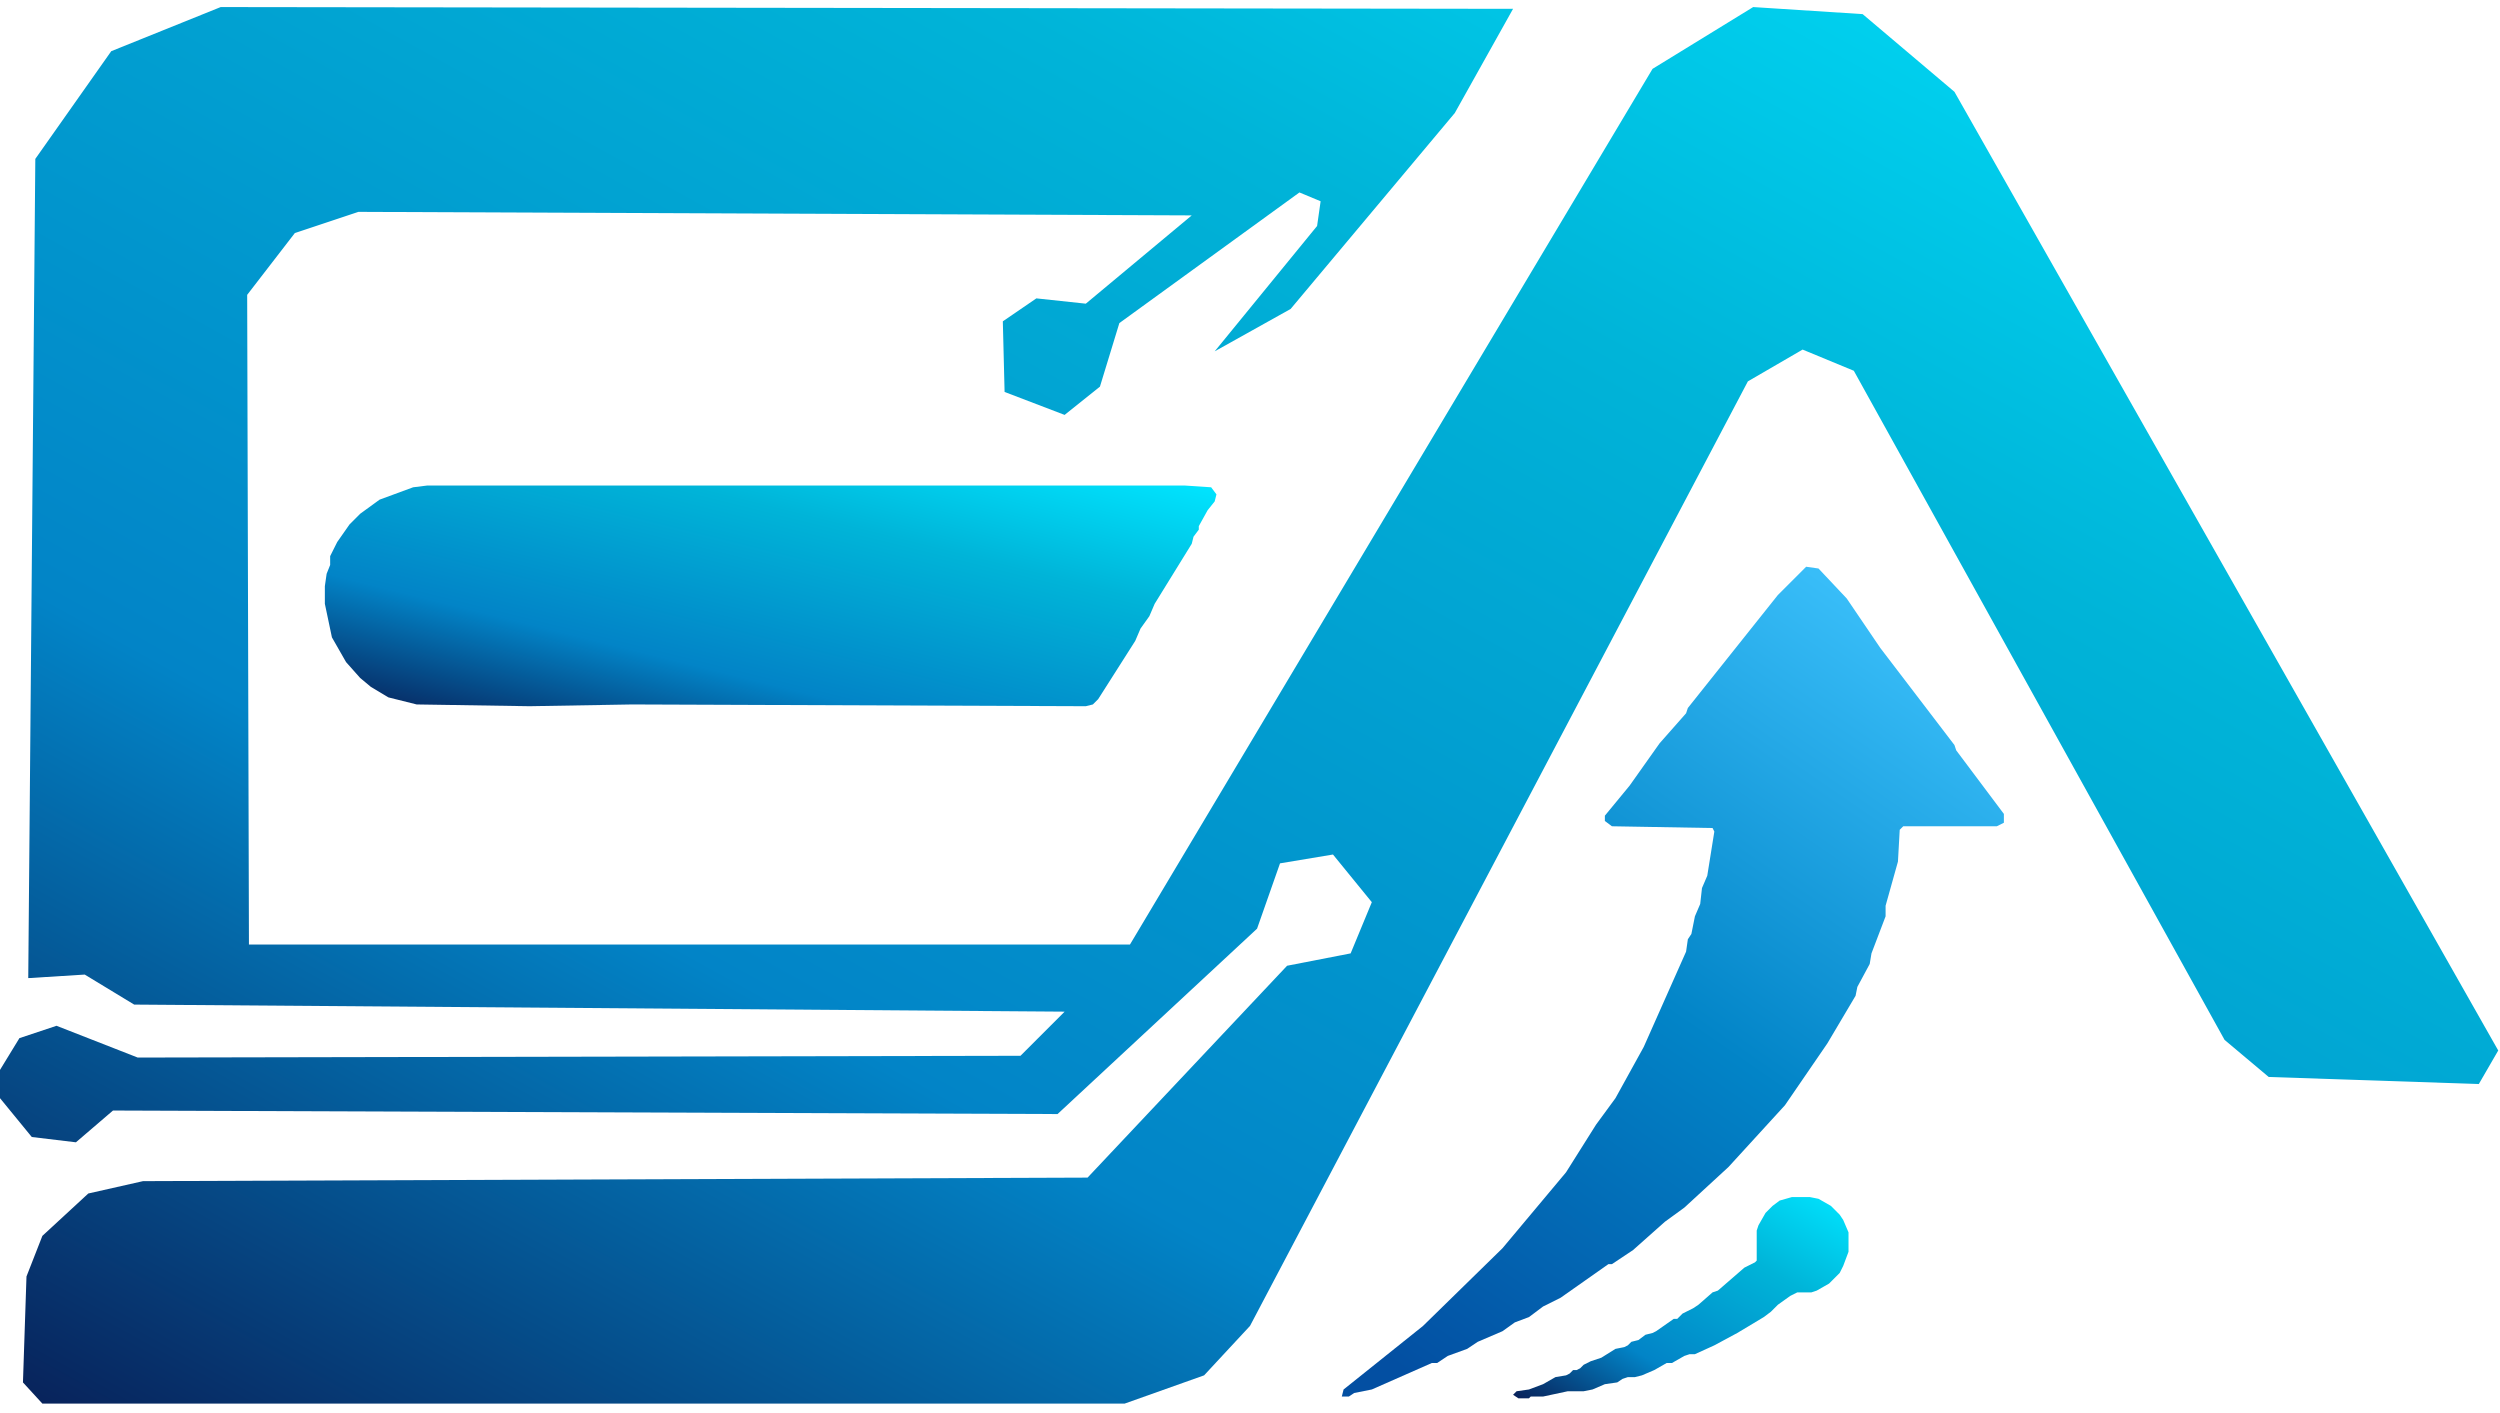
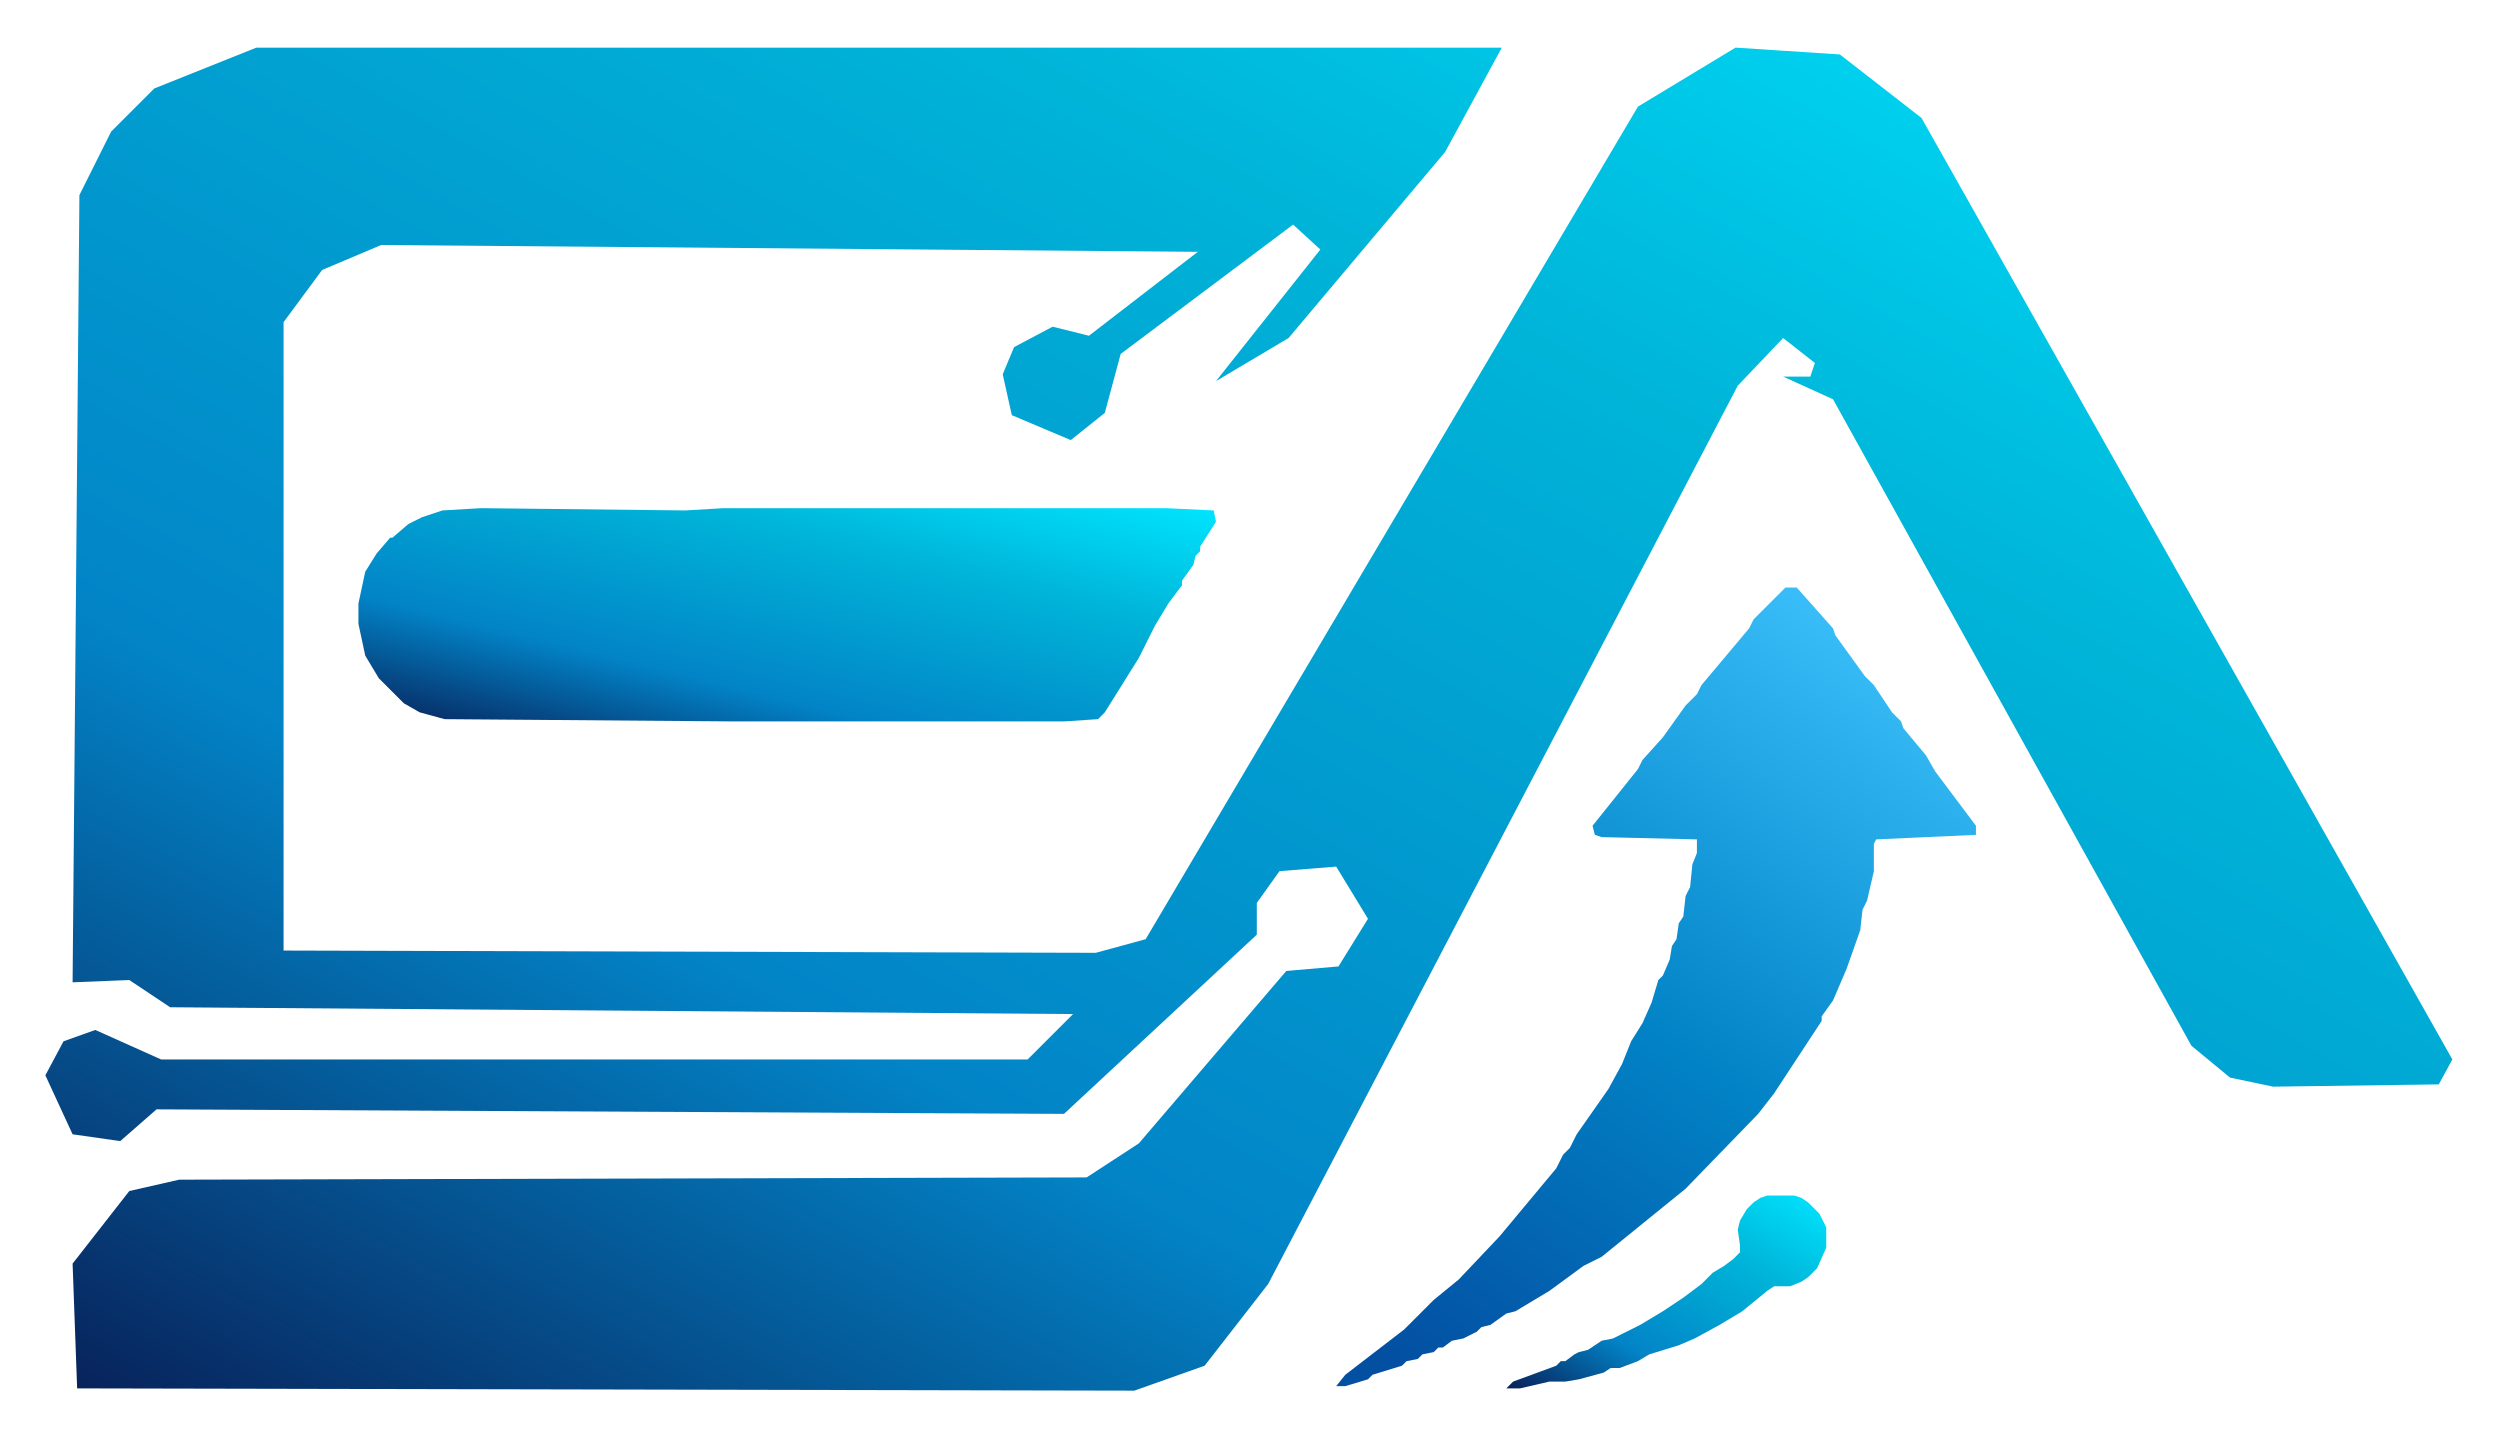
- <svg xmlns="http://www.w3.org/2000/svg" viewBox="0 0 354 200" width="100%" height="100%" fill="none">
+ <svg xmlns="http://www.w3.org/2000/svg" viewBox="0 0 1102 635" width="100%" height="100%" fill="none">
  <defs>
    <linearGradient id="eaLinearGrad" x1="0%" y1="100%" x2="100%" y2="0%">
      <stop offset="0%" stop-color="#082058" />
      <stop offset="30%" stop-color="#0284C7" />
      <stop offset="70%" stop-color="#00B4D8" />
      <stop offset="100%" stop-color="#00E5FF" />
    </linearGradient>
    <linearGradient id="arrowGrad" x1="15%" y1="100%" x2="70%" y2="0%">
      <stop offset="0%" stop-color="#034FA2" />
      <stop offset="50%" stop-color="#0284C7" />
      <stop offset="100%" stop-color="#38BDF8" />
    </linearGradient>
  </defs>
  <g id="ea-monogram-symbol">
-     <path d="M 353.75 148.75 L 276.75 13.00 L 263.75 2.00 L 248.25 1.00 L 234.00 9.75 L 160.00 133.75 L 35.25 133.75 L 35.00 41.75 L 41.75 33.00 L 50.75 30.00 L 168.75 30.50 L 153.75 43.00 L 146.75 42.25 L 142.00 45.50 L 142.25 55.50 L 150.75 58.75 L 155.75 54.75 L 158.50 45.75 L 184.00 27.25 L 187.00 28.50 L 186.50 32.00 L 172.00 49.75 L 182.75 43.75 L 206.00 16.00 L 214.25 1.25 L 31.25 1.00 L 15.75 7.25 L 5.00 22.50 L 4.00 138.50 L 12.00 138.00 L 19.00 142.25 L 150.75 143.25 L 144.50 149.50 L 19.50 149.75 L 8.00 145.25 L 2.75 147.00 L 0.00 151.50 L 0.00 155.50 L 4.50 161.00 L 10.75 161.75 L 16.00 157.25 L 149.75 157.75 L 178.00 131.50 L 181.25 122.25 L 188.75 121.00 L 194.25 127.75 L 191.25 135.00 L 182.25 136.75 L 154.00 166.75 L 20.25 167.25 L 12.50 169.00 L 6.00 175.00 L 3.75 180.75 L 3.25 195.75 L 6.00 198.75 L 159.25 198.75 L 170.50 194.75 L 177.00 187.75 L 247.50 54.00 L 255.25 49.50 L 262.50 52.50 L 315.00 147.25 L 321.25 152.50 L 351.00 153.50 Z" fill="url(#eaLinearGrad)" />
-     <path d="M 46.00 85.50 L 47.00 90.25 L 49.00 93.75 L 51.00 96.00 L 52.50 97.25 L 55.00 98.75 L 59.00 99.75 L 75.00 100.00 L 89.50 99.75 L 153.75 100.00 L 154.75 99.75 L 155.50 99.00 L 160.75 90.75 L 161.50 89.00 L 162.75 87.25 L 163.50 85.50 L 168.75 77.00 L 169.00 76.00 L 169.75 75.00 L 169.75 74.50 L 171.00 72.25 L 172.00 71.00 L 172.25 70.00 L 171.50 69.00 L 167.75 68.75 L 60.50 68.75 L 58.50 69.00 L 53.75 70.75 L 51.00 72.75 L 49.50 74.25 L 47.75 76.75 L 46.75 78.75 L 46.75 80.00 L 46.25 81.25 L 46.00 83.00 Z" fill="url(#eaLinearGrad)" />
-     <path d="M 257.50 80.50 L 255.75 80.25 L 251.75 84.25 L 239.00 100.25 L 238.75 101.00 L 235.00 105.25 L 230.75 111.25 L 227.25 115.50 L 227.25 116.25 L 228.25 117.00 L 242.50 117.25 L 242.75 117.75 L 241.75 124.00 L 241.00 125.75 L 240.75 128.00 L 240.00 129.75 L 239.50 132.25 L 239.00 133.00 L 238.75 134.75 L 232.75 148.25 L 228.75 155.50 L 226.00 159.25 L 221.75 166.00 L 212.75 176.75 L 201.50 187.75 L 190.25 196.75 L 190.00 197.75 L 191.00 197.75 L 191.75 197.25 L 194.25 196.75 L 202.75 193.00 L 203.50 193.00 L 205.00 192.00 L 207.75 191.00 L 209.25 190.00 L 212.75 188.50 L 214.50 187.25 L 216.50 186.50 L 218.50 185.00 L 221.00 183.75 L 227.75 179.00 L 228.25 179.00 L 231.25 177.00 L 235.75 173.00 L 238.50 171.00 L 244.75 165.25 L 252.75 156.50 L 258.75 147.75 L 262.75 141.00 L 263.00 139.75 L 264.75 136.50 L 265.00 135.00 L 267.00 129.75 L 267.00 128.25 L 268.75 122.00 L 269.00 117.50 L 269.50 117.00 L 282.75 117.00 L 283.75 116.50 L 283.75 115.25 L 277.00 106.25 L 276.75 105.50 L 266.25 91.75 L 261.50 84.75 Z" fill="url(#arrowGrad)" />
-     <path d="M 261.00 172.75 L 260.50 172.00 L 259.25 170.75 L 257.50 169.75 L 256.25 169.50 L 253.75 169.50 L 252.00 170.00 L 251.00 170.75 L 250.00 171.75 L 249.00 173.50 L 248.75 174.25 L 248.75 178.50 L 248.50 178.75 L 247.00 179.50 L 243.25 182.75 L 242.50 183.00 L 240.50 184.75 L 239.75 185.25 L 238.25 186.00 L 237.50 186.75 L 237.00 186.75 L 234.50 188.50 L 234.00 188.75 L 233.00 189.00 L 232.00 189.75 L 231.00 190.00 L 230.50 190.50 L 230.00 190.75 L 228.75 191.00 L 226.75 192.25 L 225.25 192.75 L 224.25 193.25 L 223.75 193.75 L 223.25 194.00 L 222.75 194.00 L 222.25 194.50 L 221.75 194.75 L 220.25 195.00 L 218.50 196.00 L 216.50 196.75 L 214.75 197.00 L 214.25 197.50 L 215.00 198.00 L 216.50 198.00 L 216.75 197.75 L 218.50 197.75 L 222.00 197.00 L 224.25 197.00 L 225.50 196.75 L 227.25 196.00 L 229.00 195.75 L 229.75 195.25 L 230.50 195.00 L 231.50 195.00 L 232.50 194.75 L 234.25 194.00 L 236.00 193.00 L 236.75 193.00 L 238.50 192.00 L 239.25 191.75 L 240.00 191.75 L 242.75 190.50 L 246.00 188.75 L 249.75 186.50 L 250.75 185.75 L 251.75 184.75 L 253.50 183.50 L 254.50 183.00 L 256.50 183.00 L 257.25 182.75 L 259.00 181.75 L 260.50 180.25 L 261.00 179.25 L 261.75 177.25 L 261.75 174.50 Z" fill="url(#eaLinearGrad)" />
+     <path d="M 1081.0 467.0 L 847.0 52.0 L 811.0 24.0 L 765.0 21.0 L 722.0 47.0 L 505.0 414.0 L 483.0 420.0 L 125.0 419.0 L 125.0 142.0 L 142.0 119.0 L 168.0 108.0 L 528.0 111.0 L 480.0 148.0 L 464.0 144.0 L 447.0 153.0 L 442.0 165.0 L 446.0 183.0 L 472.0 194.0 L 487.0 182.0 L 494.0 156.0 L 570.0 99.0 L 582.0 110.0 L 536.0 168.0 L 568.0 149.0 L 637.0 67.0 L 662.0 21.0 L 113.0 21.0 L 68.0 39.0 L 49.0 58.0 L 35.0 86.0 L 32.0 433.0 L 57.0 432.0 L 75.0 444.0 L 473.0 447.0 L 453.0 467.0 L 71.0 467.0 L 42.0 454.0 L 28.0 459.0 L 20.0 474.0 L 32.0 500.0 L 53.0 503.0 L 69.0 489.0 L 469.0 491.0 L 554.0 412.0 L 554.0 398.0 L 564.0 384.0 L 589.0 382.0 L 603.0 405.0 L 590.0 426.0 L 567.0 428.0 L 502.0 504.0 L 479.0 519.0 L 79.0 520.0 L 57.0 525.0 L 32.0 557.0 L 34.0 612.0 L 500.0 613.0 L 531.0 602.0 L 559.0 566.0 L 766.0 170.0 L 786.0 149.0 L 800.0 160.0 L 798.0 166.0 L 786.0 166.0 L 808.0 176.0 L 966.0 461.0 L 983.0 475.0 L 1002.0 479.0 L 1075.0 478.0 Z" fill="url(#eaLinearGrad)" />
+     <path d="M 158.0 275.0 L 161.0 289.0 L 167.0 299.0 L 178.0 310.0 L 185.0 314.0 L 196.0 317.0 L 323.0 318.0 L 469.0 318.0 L 484.0 317.0 L 487.0 314.0 L 502.0 290.0 L 509.0 276.0 L 515.0 266.0 L 521.0 258.0 L 521.0 256.0 L 526.0 249.0 L 527.0 245.0 L 529.0 243.0 L 529.0 241.0 L 536.0 230.0 L 535.0 225.0 L 514.0 224.0 L 319.0 224.0 L 302.0 225.0 L 212.0 224.0 L 195.0 225.0 L 186.0 228.0 L 180.0 231.0 L 173.0 237.0 L 172.0 237.0 L 166.0 244.0 L 161.0 252.0 L 158.0 266.0 Z" fill="url(#eaLinearGrad)" />
+     <path d="M 792.0 259.0 L 787.0 259.0 L 773.0 273.0 L 771.0 277.0 L 750.0 302.0 L 748.0 306.0 L 743.0 311.0 L 733.0 325.0 L 724.0 335.0 L 722.0 339.0 L 702.0 364.0 L 703.0 368.0 L 706.0 369.0 L 748.0 370.0 L 748.0 376.0 L 746.0 381.0 L 745.0 391.0 L 743.0 395.0 L 742.0 404.0 L 740.0 407.0 L 739.0 414.0 L 737.0 417.0 L 736.0 423.0 L 733.0 430.0 L 731.0 432.0 L 728.0 442.0 L 724.0 451.0 L 719.0 459.0 L 715.0 469.0 L 709.0 480.0 L 695.0 500.0 L 692.0 506.0 L 689.0 509.0 L 686.0 515.0 L 661.0 545.0 L 643.0 564.0 L 632.0 573.0 L 619.0 586.0 L 593.0 606.0 L 589.0 611.0 L 593.0 611.0 L 603.0 608.0 L 605.0 606.0 L 618.0 602.0 L 620.0 600.0 L 625.0 599.0 L 627.0 597.0 L 632.0 596.0 L 634.0 594.0 L 636.0 594.0 L 640.0 591.0 L 645.0 590.0 L 651.0 587.0 L 653.0 585.0 L 657.0 584.0 L 664.0 579.0 L 668.0 578.0 L 683.0 569.0 L 698.0 558.0 L 706.0 554.0 L 743.0 524.0 L 775.0 491.0 L 782.0 482.0 L 803.0 450.0 L 803.0 448.0 L 808.0 441.0 L 814.0 427.0 L 820.0 410.0 L 821.0 401.0 L 823.0 397.0 L 826.0 384.0 L 826.0 372.0 L 827.0 370.0 L 871.0 368.0 L 871.0 364.0 L 853.0 340.0 L 849.0 333.0 L 839.0 321.0 L 838.0 318.0 L 834.0 314.0 L 826.0 302.0 L 822.0 298.0 L 809.0 280.0 L 808.0 277.0 Z" fill="url(#arrowGrad)" />
+     <path d="M 802.0 535.0 L 797.0 530.0 L 794.0 528.0 L 791.0 527.0 L 779.0 527.0 L 776.0 528.0 L 773.0 530.0 L 770.0 533.0 L 767.0 538.0 L 766.0 542.0 L 767.0 549.0 L 767.0 552.0 L 764.0 555.0 L 760.0 558.0 L 755.0 561.0 L 750.0 566.0 L 742.0 572.0 L 733.0 578.0 L 723.0 584.0 L 711.0 590.0 L 706.0 591.0 L 700.0 595.0 L 696.0 596.0 L 694.0 597.0 L 690.0 600.0 L 688.0 600.0 L 686.0 602.0 L 667.0 609.0 L 664.0 612.0 L 670.0 612.0 L 683.0 609.0 L 690.0 609.0 L 696.0 608.0 L 707.0 605.0 L 710.0 603.0 L 714.0 603.0 L 722.0 600.0 L 727.0 597.0 L 740.0 593.0 L 747.0 590.0 L 758.0 584.0 L 768.0 578.0 L 779.0 569.0 L 782.0 567.0 L 789.0 567.0 L 794.0 565.0 L 797.0 563.0 L 801.0 559.0 L 805.0 550.0 L 805.0 541.0 Z" fill="url(#eaLinearGrad)" />
  </g>
</svg>
